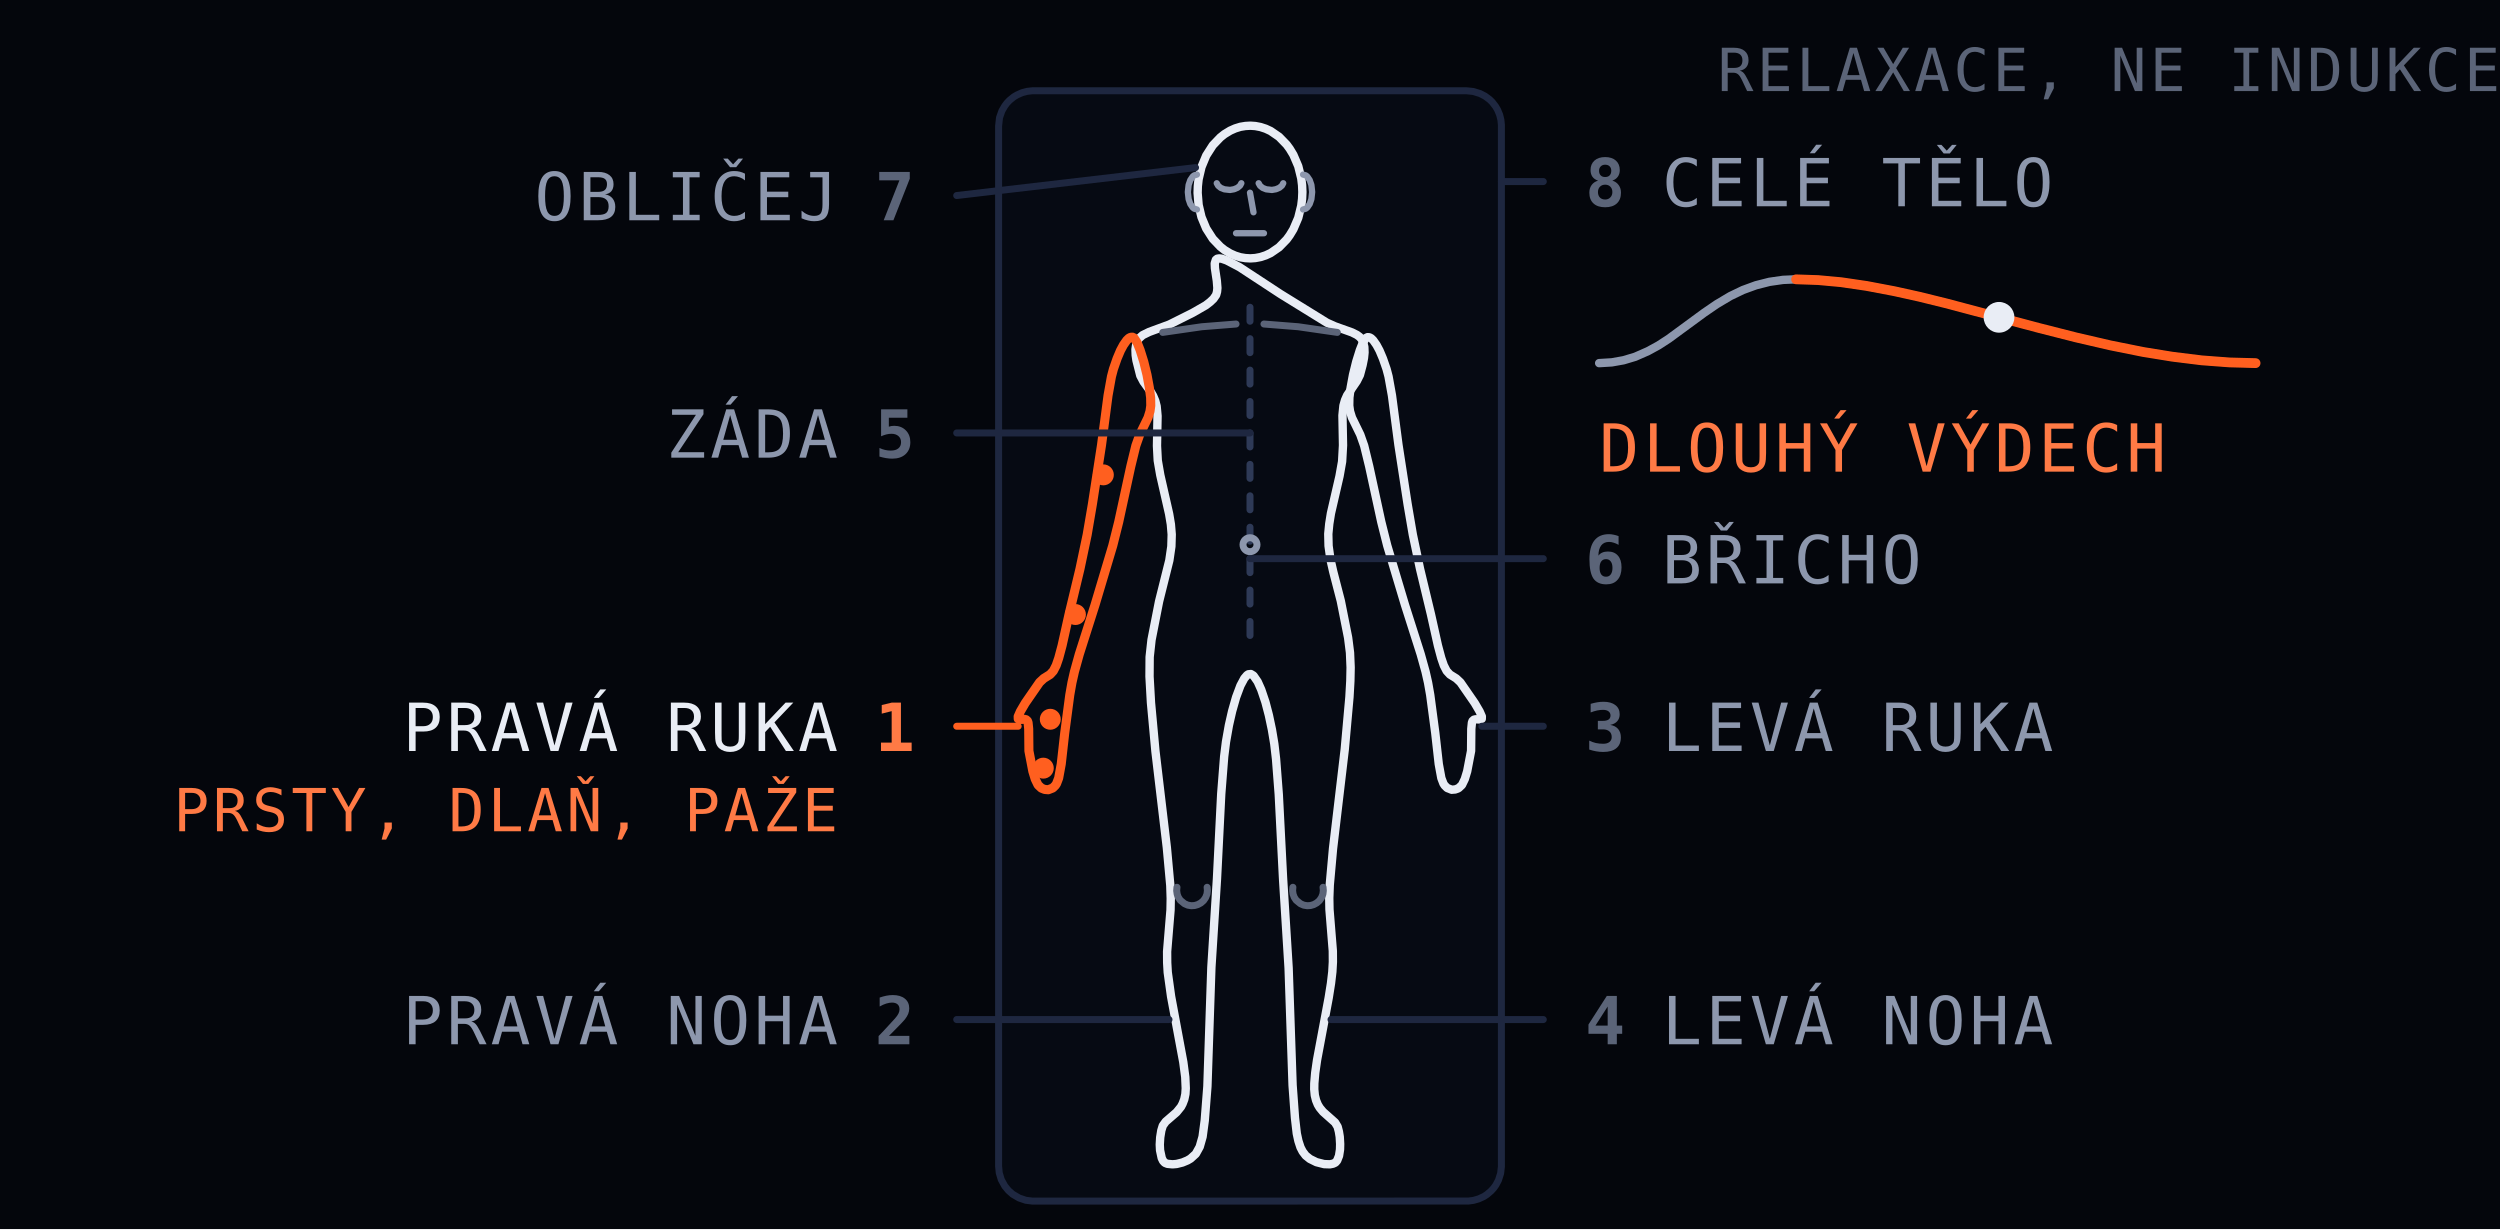
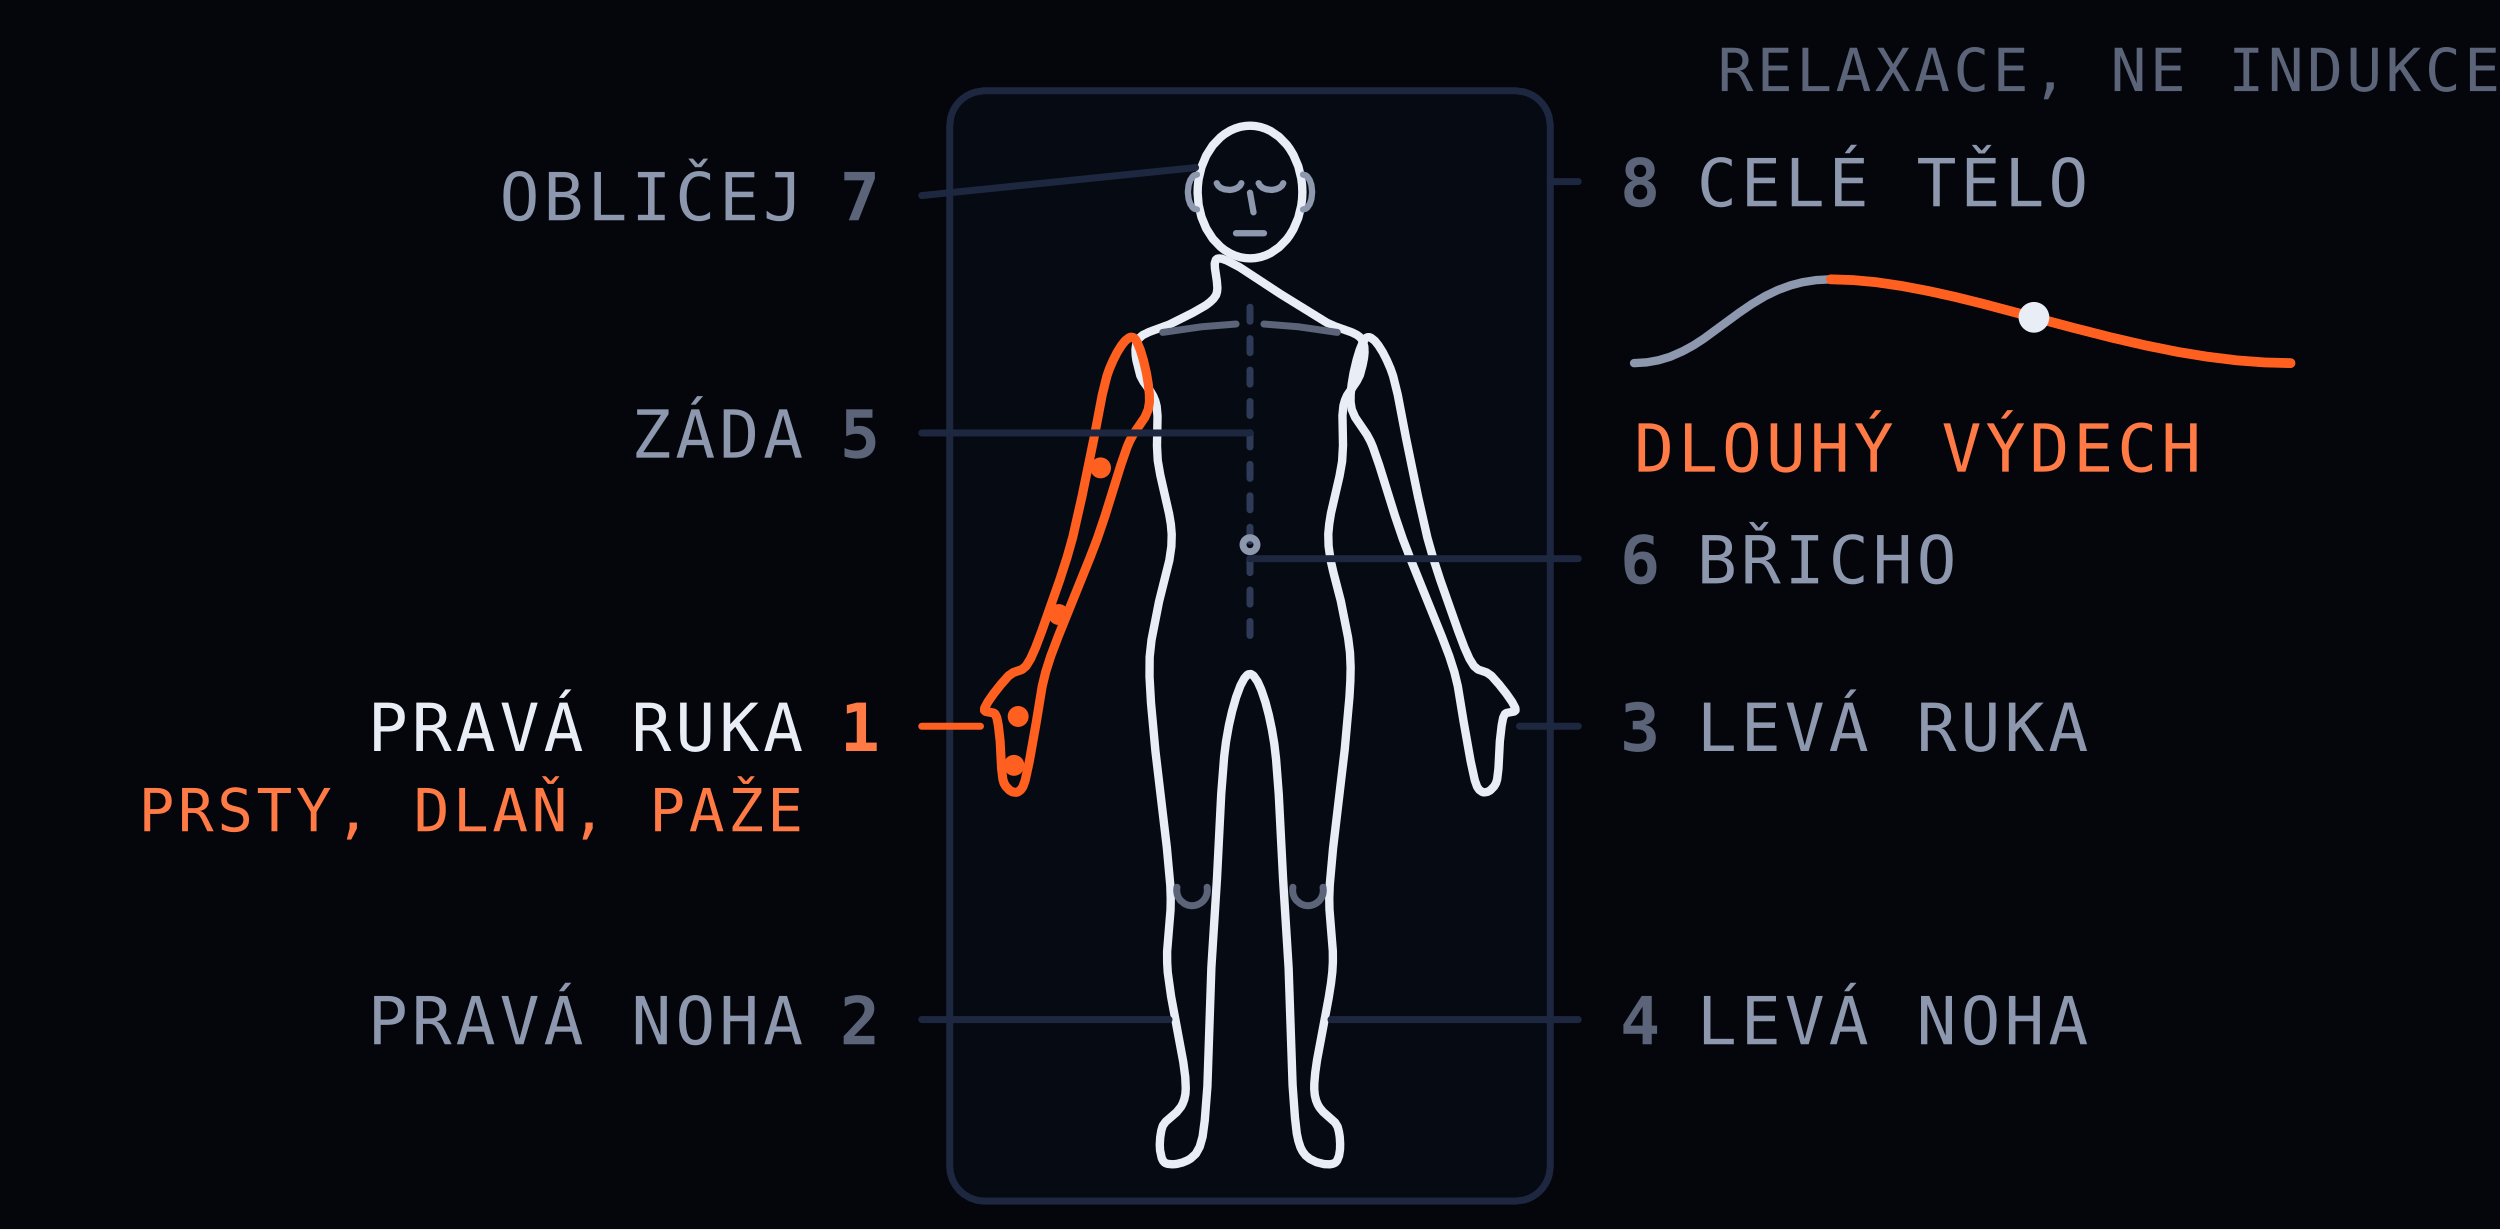
<svg xmlns="http://www.w3.org/2000/svg" width="358" height="176" viewBox="0 0 358 176" font-family="'JetBrains Mono', ui-monospace, monospace">
  <rect width="358" height="176" fill="#04060C" />
  <text x="358" y="13.04" text-anchor="end" font-size="8.5" font-weight="500" letter-spacing="0.51" fill="#5B6478">RELAXACE, NE INDUKCE</text>
-   <path d="M143 167L143 18.04L143.13 16.85L143.47 15.88L143.87 15.19L144.19 14.76L144.56 14.37L145.19 13.86L145.65 13.59L146.37 13.27L147.1 13.08L147.81 13L210.03 13L210.98 13.1L211.95 13.4L212.65 13.76L213.3 14.24L213.69 14.62L214.18 15.26L214.45 15.72L214.75 16.44L214.93 17.17L215 17.88L215 167.07L214.89 168.03L214.58 169L214.21 169.7L213.89 170.14L213.53 170.54L212.92 171.06L212.47 171.35L211.75 171.68L211.02 171.89L210.3 171.99L147.86 172L146.9 171.88L145.93 171.55L145.01 171.01L144.41 170.48L143.89 169.85L143.38 168.92L143.09 167.95L143 167Z" fill="#111A2E" fill-opacity="0.2" />
-   <path d="M143 167L143 18.04L143.13 16.85L143.47 15.88L143.87 15.19L144.19 14.76L144.56 14.37L145.19 13.86L145.65 13.59L146.37 13.27L147.1 13.08L147.81 13L210.03 13L210.98 13.1L211.95 13.4L212.65 13.76L213.3 14.24L213.69 14.62L214.18 15.26L214.45 15.72L214.75 16.44L214.93 17.17L215 17.88L215 167.07L214.89 168.03L214.58 169L214.21 169.7L213.89 170.14L213.53 170.54L212.92 171.06L212.47 171.35L211.75 171.68L211.02 171.89L210.3 171.99L147.86 172L146.9 171.88L145.93 171.55L145.01 171.01L144.41 170.48L143.89 169.85L143.38 168.92L143.09 167.95L143 167Z" fill="none" stroke="#1E2740" stroke-width="1" stroke-linecap="round" stroke-linejoin="round" />
+   <path d="M136 167L136 18.04L136.14 16.85L136.37 16.12L136.59 15.64L137.02 14.97L137.37 14.56L137.77 14.19L138.42 13.72L138.89 13.47L139.61 13.2L140.82 13L217.03 13L218.23 13.15L218.95 13.4L219.43 13.63L220.09 14.07L220.5 14.43L220.86 14.83L221.32 15.49L221.56 15.96L221.82 16.68L222 17.88L222 167.08L221.83 168.28L221.58 169L221.35 169.47L220.89 170.14L220.53 170.54L220.13 170.9L219.46 171.35L218.99 171.59L218.27 171.84L217.07 172L140.86 172L139.9 171.88L138.93 171.55L138.01 171.01L137.41 170.48L136.89 169.85L136.38 168.92L136.09 167.95L136 167Z" fill="#111A2E" fill-opacity="0.2" />
+   <path d="M136 167L136 18.04L136.14 16.85L136.37 16.12L136.59 15.64L137.02 14.97L137.37 14.56L137.77 14.19L138.42 13.72L138.89 13.47L139.61 13.2L140.82 13L217.03 13L218.23 13.15L218.95 13.4L219.43 13.63L220.09 14.07L220.5 14.43L220.86 14.83L221.32 15.49L221.56 15.96L221.82 16.68L222 17.88L222 167.08L221.83 168.28L221.58 169L221.35 169.47L220.89 170.14L220.53 170.54L220.13 170.9L219.46 171.35L218.99 171.59L218.27 171.84L217.07 172L140.86 172L139.9 171.88L138.93 171.55L138.01 171.01L137.41 170.48L136.89 169.85L136.38 168.92L136.09 167.95L136 167Z" fill="none" stroke="#1E2740" stroke-width="1" stroke-linecap="round" stroke-linejoin="round" />
  <path d="M174.6 37L174.31 37.05L174.11 37.21L173.95 37.72L173.98 38.41L174.25 40.22L174.33 41.24L174.28 41.77L174.15 42.24L173.77 42.79L173.27 43.26L172.67 43.72L170.79 44.8L167.45 46.47L164.57 47.53L163.63 47.99L163.11 48.45L162.87 48.83L162.71 49.28L162.6 50.03L162.63 50.85L162.74 51.61L163.29 53.79L163.75 54.66L164.76 56.06L165.13 56.69L165.43 57.4L165.63 58.17L165.76 59.58L165.68 63.85L165.79 65.94L166.15 68.02L167.42 73.6L167.67 75.09L167.79 76.54L167.74 78.25L167.45 80.24L165.98 86.12L164.9 91.62L164.63 94.08L164.61 96.87L164.82 100.63L165.46 107.59L167.09 121.35L167.59 126.82L167.65 128.67L167.62 130.31L167.13 136.26L167.14 137.85L167.22 139.24L167.7 142.7L169.45 152.11L169.73 154.24L169.8 155.85L169.75 156.66L169.59 157.42L169.35 158.05L169.12 158.49L168.49 159.27L166.93 160.62L166.51 161.2L166.3 161.89L166.14 162.88L166.08 163.91L166.12 164.72L166.36 165.84L166.56 166.25L166.82 166.52L167.18 166.66L167.91 166.73L168.49 166.68L169.33 166.47L170.05 166.17L170.49 165.91L171.24 165.23L171.8 164.22L172.21 162.78L172.52 160.45L172.9 155.58L173.47 138.53L174.27 125.86L174.88 113.69L175.3 108.34L175.56 106.24L175.98 103.86L176.44 101.84L177.01 99.84L177.63 98.18L178.18 97.15L178.57 96.69L178.76 96.56L179.12 96.52L179.5 96.75L180.1 97.62L180.61 98.76L181.21 100.54L181.7 102.41L182.14 104.49L182.48 106.53L182.73 108.69L183.12 113.77L183.74 125.94L184.53 138.62L185.1 155.42L185.44 160.07L185.7 162.32L185.93 163.38L186.23 164.3L186.54 164.9L186.98 165.48L187.58 165.96L188.51 166.42L189.61 166.7L190.44 166.73L190.89 166.64L191.23 166.48L191.48 166.19L191.75 165.51L191.89 164.61L191.91 163.82L191.85 162.79L191.73 162.05L191.55 161.35L191.18 160.74L189.46 159.21L188.98 158.63L188.71 158.18L188.46 157.57L188.28 156.84L188.2 155.98L188.21 155.13L188.34 153.62L188.6 151.8L190.27 142.88L190.6 140.8L190.79 139.17L190.87 137.75L190.86 136.18L190.38 130.23L190.35 128.58L190.42 126.74L190.89 121.51L192.57 107.29L193.24 99.82L193.37 97.52L193.41 95.58L193.32 93.45L193.05 91.32L192 86.04L190.92 81.87L190.53 80.16L190.25 78.17L190.21 76.46L190.35 75.01L190.59 73.51L191.82 68.18L192.19 66.09L192.32 63.76L192.24 59.49L192.38 58.09L192.6 57.31L192.91 56.61L194.29 54.59L194.74 53.7L195.12 52.28L195.32 51.27L195.4 50.48L195.37 49.68L195.19 48.97L194.98 48.56L194.68 48.23L194.3 47.95L193.6 47.6L191.17 46.73L190.01 46.21L183.36 42.1L177.49 38.25L175.66 37.29L174.97 37.05L174.6 37Z" fill="none" stroke="#E9EDF5" stroke-width="1.2" stroke-linecap="round" stroke-linejoin="round" />
-   <path d="M162.4 48.4L162.16 48.28L161.91 48.3L161.66 48.43L161.35 48.73L160.88 49.4L160.45 50.2L159.96 51.36L159.44 52.86L159.16 53.92L158.67 56.64L157.74 63.72L156.43 72.2L155.68 76.58L154.65 81.47L153.08 88L152.09 92.44L151.61 94.23L151.25 95.28L150.84 96.08L150.37 96.59L149.47 97.15L148.87 97.71L146.81 100.69L146.11 101.89L145.8 102.6L145.81 102.94L146.06 103.03L146.68 103L146.93 103.06L147.13 103.24L147.22 103.48L147.31 104.37L147.34 107.53L147.9 110.45L148.24 111.56L148.65 112.41L149.13 112.86L149.61 113.05L150.12 113.09L150.76 112.84L151.13 112.47L151.3 112.21L151.6 111.42L151.97 109.41L152.47 104.95L153.19 99.53L153.5 97.77L153.86 96.18L154.55 93.7L156.82 86.58L159.35 78.12L160.2 74.74L161.93 66.78L162.65 63.83L163.21 62.24L164.4 59.8L164.68 58.89L164.79 58.09L164.77 56.93L164.59 55.53L164.25 53.68L163.79 51.81L163.27 50.14L162.86 49.11L162.4 48.4Z" fill="none" stroke="#FF5F1F" stroke-width="1.3" stroke-linecap="round" stroke-linejoin="round" />
+   <path d="M162.4 48.4L162.17 48.29L161.92 48.28L161.66 48.38L161.12 48.81L160.6 49.46L159.99 50.43L159.41 51.57L158.88 52.79L158.51 53.84L157.85 56.5L156.65 62.78L154.93 71.15L153.61 76.96L152.8 79.82L151.77 83.01L149.2 90.32L148.3 92.71L147.58 94.33L146.93 95.38L146.34 95.88L145.11 96.3L144.42 96.78L143.34 98L142.3 99.32L141.47 100.51L141 101.4L140.98 101.73L141.17 101.89L142.29 102.1L142.5 102.25L142.75 102.79L142.96 103.87L143.22 106.13L143.42 110.05L143.61 111.61L143.78 112.16L144.04 112.61L144.58 113.17L145 113.4L145.48 113.47L145.73 113.42L146.17 113.11L146.48 112.66L146.81 111.73L147.41 108.98L148.41 103.34L149.24 98.27L149.74 96.22L150.47 93.94L151.54 91.12L156.1 79.83L157.12 77.17L158.22 73.93L160.5 66.61L161.4 64.01L161.75 63.19L162.26 62.24L163.95 59.75L164.43 58.63L164.6 57.56L164.59 56.51L164.44 55.03L164.17 53.42L163.73 51.55L163.3 50.13L162.88 49.1L162.63 48.67L162.4 48.4Z" fill="none" stroke="#FF5F1F" stroke-width="1.3" stroke-linecap="round" stroke-linejoin="round" />
  <path d="M177 46.4L172.09 46.79L166.5 47.6" fill="none" stroke="#5B6478" stroke-width="1" stroke-linecap="round" stroke-linejoin="round" />
  <path d="M172.86 127.06L172.9 127.53L172.84 128.03L172.65 128.52L172.35 128.96L171.96 129.3L171.52 129.54L171.07 129.67L170.6 129.7L170.1 129.62L169.62 129.41L169.01 128.91L168.73 128.48L168.57 128.04L168.5 127.55L168.54 127.06" fill="none" stroke="#5B6478" stroke-width="1" stroke-linecap="round" stroke-linejoin="round" />
-   <path d="M195.6 48.4L195.84 48.28L196.09 48.3L196.34 48.43L196.65 48.73L197.12 49.4L197.55 50.2L198.04 51.36L198.56 52.86L198.84 53.92L199.33 56.64L200.26 63.72L201.57 72.2L202.32 76.58L203.35 81.47L204.92 88L205.91 92.44L206.39 94.23L206.75 95.28L207.16 96.08L207.63 96.59L208.53 97.15L209.13 97.71L211.19 100.69L211.89 101.89L212.2 102.6L212.19 102.94L211.94 103.03L211.32 103L211.07 103.06L210.87 103.24L210.78 103.48L210.69 104.37L210.66 107.53L210.1 110.45L209.76 111.56L209.35 112.41L208.87 112.86L208.39 113.05L207.88 113.09L207.24 112.84L206.87 112.47L206.7 112.21L206.4 111.42L206.03 109.41L205.53 104.95L204.81 99.53L204.5 97.77L204.14 96.18L203.45 93.7L201.18 86.58L198.65 78.12L197.8 74.74L196.07 66.78L195.35 63.83L194.79 62.24L193.6 59.8L193.32 58.89L193.21 58.09L193.23 56.93L193.41 55.53L193.75 53.68L194.21 51.81L194.73 50.14L195.14 49.11L195.6 48.4Z" fill="none" stroke="#E9EDF5" stroke-width="1.2" stroke-linecap="round" stroke-linejoin="round" />
+   <path d="M195.6 48.4L195.83 48.29L196.08 48.28L196.34 48.38L196.88 48.81L197.4 49.46L198.01 50.43L198.59 51.57L199.12 52.79L199.49 53.84L200.15 56.5L201.35 62.78L203.07 71.15L204.39 76.96L205.2 79.82L206.23 83.01L208.8 90.32L209.7 92.71L210.42 94.33L211.07 95.38L211.66 95.88L212.89 96.3L213.58 96.78L214.66 98L215.7 99.32L216.53 100.51L217 101.4L217.02 101.73L216.83 101.89L215.71 102.1L215.5 102.25L215.25 102.79L215.04 103.87L214.78 106.13L214.58 110.05L214.39 111.61L214.22 112.16L213.96 112.61L213.42 113.17L213 113.4L212.52 113.47L212.27 113.42L211.83 113.11L211.52 112.66L211.19 111.73L210.59 108.98L209.59 103.34L208.76 98.27L208.26 96.22L207.53 93.94L206.46 91.12L201.9 79.83L200.88 77.17L199.78 73.93L197.5 66.61L196.6 64.01L196.25 63.19L195.74 62.24L194.05 59.75L193.57 58.63L193.4 57.56L193.41 56.51L193.56 55.03L193.83 53.42L194.27 51.55L194.7 50.13L195.12 49.1L195.37 48.67L195.6 48.4Z" fill="none" stroke="#E9EDF5" stroke-width="1.2" stroke-linecap="round" stroke-linejoin="round" />
  <path d="M181 46.4L185.91 46.79L191.5 47.6" fill="none" stroke="#5B6478" stroke-width="1" stroke-linecap="round" stroke-linejoin="round" />
  <path d="M189.46 127.06L189.5 127.53L189.44 128.03L189.25 128.52L188.95 128.96L188.56 129.3L188.12 129.54L187.67 129.67L187.2 129.7L186.7 129.62L186.22 129.41L185.61 128.91L185.33 128.48L185.17 128.04L185.1 127.55L185.14 127.06" fill="none" stroke="#5B6478" stroke-width="1" stroke-linecap="round" stroke-linejoin="round" />
  <path d="M186.5 27.5L186.46 28.47L186.34 29.46L185.91 31.2L185.21 32.83L184.69 33.69L184.25 34.29L183.16 35.41L181.95 36.24L181.24 36.57L180.5 36.81L179.77 36.95L179.06 37L178.35 36.96L177.62 36.84L176.88 36.61L176.16 36.29L175.34 35.79L174.75 35.32L173.67 34.19L172.73 32.72L172.05 31.08L171.64 29.34L171.5 27.62L171.53 26.66L171.64 25.66L172.05 23.92L172.73 22.28L173.67 20.81L174.75 19.68L175.34 19.21L176.16 18.71L176.88 18.39L177.62 18.16L178.35 18.04L179.06 18L179.77 18.05L180.5 18.19L181.24 18.43L181.95 18.76L183.16 19.59L184.25 20.71L184.69 21.31L185.21 22.17L185.91 23.8L186.34 25.54L186.46 26.53L186.5 27.5Z" fill="none" stroke="#E9EDF5" stroke-width="1.2" stroke-linecap="round" stroke-linejoin="round" />
  <path d="M177.76 26.24L177.58 26.58L177.21 26.89L176.71 27.1L176.14 27.2L175.33 27.11L174.82 26.91L174.44 26.6L174.24 26.24" fill="none" stroke="#8D97AD" stroke-width="0.9" stroke-linecap="round" stroke-linejoin="round" />
  <path d="M171.4 30L171 29.88L170.79 29.71L170.45 29.21L170.21 28.51L170.1 27.5L170.21 26.49L170.45 25.79L170.79 25.29L170.99 25.12L171.4 25" fill="none" stroke="#8D97AD" stroke-width="0.9" stroke-linecap="round" stroke-linejoin="round" />
  <path d="M183.76 26.24L183.58 26.58L183.21 26.89L182.71 27.1L182.14 27.2L181.33 27.11L180.82 26.91L180.44 26.6L180.24 26.24" fill="none" stroke="#8D97AD" stroke-width="0.9" stroke-linecap="round" stroke-linejoin="round" />
  <path d="M186.6 25L187.01 25.12L187.21 25.29L187.55 25.79L187.79 26.49L187.9 27.5L187.79 28.51L187.55 29.21L187.21 29.71L187 29.88L186.6 30" fill="none" stroke="#8D97AD" stroke-width="0.9" stroke-linecap="round" stroke-linejoin="round" />
  <line x1="179" y1="27.6" x2="179.5" y2="30.4" fill="none" stroke="#8D97AD" stroke-width="0.9" stroke-linecap="round" stroke-linejoin="round" />
  <line x1="177" y1="33.4" x2="181" y2="33.4" fill="none" stroke="#8D97AD" stroke-width="0.9" stroke-linecap="round" stroke-linejoin="round" />
  <path d="M179 44L179 46" fill="none" stroke="#2E3A57" stroke-width="1" stroke-linecap="round" stroke-linejoin="round" />
  <path d="M179 48.5L179 50.5" fill="none" stroke="#2E3A57" stroke-width="1" stroke-linecap="round" stroke-linejoin="round" />
  <path d="M179 53L179 55" fill="none" stroke="#2E3A57" stroke-width="1" stroke-linecap="round" stroke-linejoin="round" />
  <path d="M179 57.5L179 59.5" fill="none" stroke="#2E3A57" stroke-width="1" stroke-linecap="round" stroke-linejoin="round" />
  <path d="M179 62L179 64" fill="none" stroke="#2E3A57" stroke-width="1" stroke-linecap="round" stroke-linejoin="round" />
  <path d="M179 66.5L179 68.5" fill="none" stroke="#2E3A57" stroke-width="1" stroke-linecap="round" stroke-linejoin="round" />
  <path d="M179 71L179 73" fill="none" stroke="#2E3A57" stroke-width="1" stroke-linecap="round" stroke-linejoin="round" />
  <path d="M179 75.5L179 77.5" fill="none" stroke="#2E3A57" stroke-width="1" stroke-linecap="round" stroke-linejoin="round" />
  <path d="M179 80L179 82" fill="none" stroke="#2E3A57" stroke-width="1" stroke-linecap="round" stroke-linejoin="round" />
  <path d="M179 84.5L179 86.5" fill="none" stroke="#2E3A57" stroke-width="1" stroke-linecap="round" stroke-linejoin="round" />
  <path d="M179 89L179 91" fill="none" stroke="#2E3A57" stroke-width="1" stroke-linecap="round" stroke-linejoin="round" />
  <circle cx="179" cy="78" r="1" fill="none" stroke="#8D97AD" stroke-width="1" stroke-linecap="round" stroke-linejoin="round" />
-   <circle cx="149.4" cy="110" r="1.5" fill="#FF5F1F" />
-   <circle cx="150.4" cy="103" r="1.5" fill="#FF5F1F" />
-   <circle cx="154" cy="88" r="1.5" fill="#FF5F1F" />
-   <circle cx="158" cy="68" r="1.5" fill="#FF5F1F" />
-   <line x1="137" y1="28" x2="171.2" y2="24" fill="none" stroke="#1E2740" stroke-width="1" stroke-linecap="round" stroke-linejoin="round" />
-   <text x="131" y="31.54" text-anchor="end" font-size="9.5" font-weight="600" letter-spacing="0.57" fill="#5B6478">7</text>
-   <text x="120" y="31.54" text-anchor="end" font-size="9.5" font-weight="500" letter-spacing="0.57" fill="#8D97AD">OBLIČEJ</text>
-   <line x1="137" y1="62" x2="179" y2="62" fill="none" stroke="#1E2740" stroke-width="1" stroke-linecap="round" stroke-linejoin="round" />
-   <text x="131" y="65.54" text-anchor="end" font-size="9.5" font-weight="600" letter-spacing="0.57" fill="#5B6478">5</text>
-   <text x="120" y="65.54" text-anchor="end" font-size="9.5" font-weight="500" letter-spacing="0.57" fill="#8D97AD">ZÁDA</text>
-   <line x1="137" y1="104" x2="145.8" y2="104" fill="none" stroke="#FF5F1F" stroke-width="1" stroke-linecap="round" stroke-linejoin="round" />
-   <text x="131" y="107.54" text-anchor="end" font-size="9.5" font-weight="600" letter-spacing="0.57" fill="#FF7A45">1</text>
-   <text x="120" y="107.54" text-anchor="end" font-size="9.5" font-weight="500" letter-spacing="0.57" fill="#E9EDF5">PRAVÁ RUKA</text>
-   <text x="120" y="119.04" text-anchor="end" font-size="8.5" font-weight="500" letter-spacing="0.51" fill="#FF7A45">PRSTY, DLAŇ, PAŽE</text>
-   <line x1="137" y1="146" x2="167.4" y2="146" fill="none" stroke="#1E2740" stroke-width="1" stroke-linecap="round" stroke-linejoin="round" />
-   <text x="131" y="149.54" text-anchor="end" font-size="9.5" font-weight="600" letter-spacing="0.57" fill="#5B6478">2</text>
-   <text x="120" y="149.54" text-anchor="end" font-size="9.5" font-weight="500" letter-spacing="0.57" fill="#8D97AD">PRAVÁ NOHA</text>
-   <line x1="221" y1="26" x2="215" y2="26" fill="none" stroke="#1E2740" stroke-width="1" stroke-linecap="round" stroke-linejoin="round" />
-   <text x="227" y="29.54" text-anchor="start" font-size="9.5" font-weight="600" letter-spacing="0.57" fill="#5B6478">8</text>
-   <text x="238" y="29.54" text-anchor="start" font-size="9.5" font-weight="500" letter-spacing="0.57" fill="#8D97AD">CELÉ TĚLO</text>
-   <line x1="221" y1="80" x2="179" y2="80" fill="none" stroke="#1E2740" stroke-width="1" stroke-linecap="round" stroke-linejoin="round" />
-   <text x="227" y="83.54" text-anchor="start" font-size="9.5" font-weight="600" letter-spacing="0.57" fill="#5B6478">6</text>
-   <text x="238" y="83.54" text-anchor="start" font-size="9.5" font-weight="500" letter-spacing="0.57" fill="#8D97AD">BŘICHO</text>
-   <line x1="221" y1="104" x2="212.2" y2="104" fill="none" stroke="#1E2740" stroke-width="1" stroke-linecap="round" stroke-linejoin="round" />
-   <text x="227" y="107.54" text-anchor="start" font-size="9.5" font-weight="600" letter-spacing="0.57" fill="#5B6478">3</text>
-   <text x="238" y="107.54" text-anchor="start" font-size="9.5" font-weight="500" letter-spacing="0.57" fill="#8D97AD">LEVÁ RUKA</text>
-   <line x1="221" y1="146" x2="190.6" y2="146" fill="none" stroke="#1E2740" stroke-width="1" stroke-linecap="round" stroke-linejoin="round" />
-   <text x="227" y="149.54" text-anchor="start" font-size="9.5" font-weight="600" letter-spacing="0.57" fill="#5B6478">4</text>
-   <text x="238" y="149.54" text-anchor="start" font-size="9.5" font-weight="500" letter-spacing="0.57" fill="#8D97AD">LEVÁ NOHA</text>
-   <path d="M229 52L230.81 51.89L232.49 51.59L234.16 51.09L235.98 50.29L237.5 49.46L238.95 48.52L243.99 44.82L245.83 43.56L247.78 42.4L249.59 41.53L251.45 40.85L253.38 40.36L255.32 40.08L257.15 40L260.34 40.1L263.6 40.41L267.28 40.94L271.23 41.69L274.81 42.48L278.62 43.42L292.01 46.98L297.32 48.33L302.21 49.46L306.88 50.39L311.07 51.08L315.28 51.6L319.26 51.9L323 52" fill="none" stroke="#8D97AD" stroke-width="1.2" stroke-linecap="round" stroke-linejoin="round" />
-   <path d="M257.2 40L260.38 40.11L263.65 40.41L267.32 40.95L271.27 41.7L274.84 42.49L278.65 43.43L292.03 46.98L297.34 48.33L302.22 49.46L306.89 50.4L311.08 51.08L315.28 51.6L319.26 51.9L323 52" fill="none" stroke="#FF5F1F" stroke-width="1.4" stroke-linecap="round" stroke-linejoin="round" />
-   <circle cx="286.26" cy="45.44" r="2.2" fill="#E9EDF5" />
-   <text x="229" y="67.54" text-anchor="start" font-size="9.5" font-weight="500" letter-spacing="0.57" fill="#FF7A45">DLOUHÝ VÝDECH</text>
+   <circle cx="145.2" cy="109.6" r="1.5" fill="#FF5F1F" />
+   <circle cx="145.8" cy="102.6" r="1.5" fill="#FF5F1F" />
+   <circle cx="151.6" cy="88" r="1.5" fill="#FF5F1F" />
+   <circle cx="157.6" cy="67" r="1.5" fill="#FF5F1F" />
+   <line x1="132" y1="28" x2="171.2" y2="24" fill="none" stroke="#1E2740" stroke-width="1" stroke-linecap="round" stroke-linejoin="round" />
+   <text x="126" y="31.54" text-anchor="end" font-size="9.5" font-weight="600" letter-spacing="0.57" fill="#5B6478">7</text>
+   <text x="115" y="31.54" text-anchor="end" font-size="9.5" font-weight="500" letter-spacing="0.57" fill="#8D97AD">OBLIČEJ</text>
+   <line x1="132" y1="62" x2="179" y2="62" fill="none" stroke="#1E2740" stroke-width="1" stroke-linecap="round" stroke-linejoin="round" />
+   <text x="126" y="65.54" text-anchor="end" font-size="9.5" font-weight="600" letter-spacing="0.57" fill="#5B6478">5</text>
+   <text x="115" y="65.54" text-anchor="end" font-size="9.5" font-weight="500" letter-spacing="0.57" fill="#8D97AD">ZÁDA</text>
+   <line x1="132" y1="104" x2="140.4" y2="104" fill="none" stroke="#FF5F1F" stroke-width="1" stroke-linecap="round" stroke-linejoin="round" />
+   <text x="126" y="107.54" text-anchor="end" font-size="9.5" font-weight="600" letter-spacing="0.57" fill="#FF7A45">1</text>
+   <text x="115" y="107.54" text-anchor="end" font-size="9.5" font-weight="500" letter-spacing="0.57" fill="#E9EDF5">PRAVÁ RUKA</text>
+   <text x="115" y="119.04" text-anchor="end" font-size="8.5" font-weight="500" letter-spacing="0.51" fill="#FF7A45">PRSTY, DLAŇ, PAŽE</text>
+   <line x1="132" y1="146" x2="167.4" y2="146" fill="none" stroke="#1E2740" stroke-width="1" stroke-linecap="round" stroke-linejoin="round" />
+   <text x="126" y="149.54" text-anchor="end" font-size="9.5" font-weight="600" letter-spacing="0.57" fill="#5B6478">2</text>
+   <text x="115" y="149.54" text-anchor="end" font-size="9.5" font-weight="500" letter-spacing="0.57" fill="#8D97AD">PRAVÁ NOHA</text>
+   <line x1="226" y1="26" x2="222" y2="26" fill="none" stroke="#1E2740" stroke-width="1" stroke-linecap="round" stroke-linejoin="round" />
+   <text x="232" y="29.54" text-anchor="start" font-size="9.5" font-weight="600" letter-spacing="0.57" fill="#5B6478">8</text>
+   <text x="243" y="29.54" text-anchor="start" font-size="9.5" font-weight="500" letter-spacing="0.57" fill="#8D97AD">CELÉ TĚLO</text>
+   <line x1="226" y1="80" x2="179" y2="80" fill="none" stroke="#1E2740" stroke-width="1" stroke-linecap="round" stroke-linejoin="round" />
+   <text x="232" y="83.54" text-anchor="start" font-size="9.5" font-weight="600" letter-spacing="0.57" fill="#5B6478">6</text>
+   <text x="243" y="83.54" text-anchor="start" font-size="9.5" font-weight="500" letter-spacing="0.57" fill="#8D97AD">BŘICHO</text>
+   <line x1="226" y1="104" x2="217.6" y2="104" fill="none" stroke="#1E2740" stroke-width="1" stroke-linecap="round" stroke-linejoin="round" />
+   <text x="232" y="107.54" text-anchor="start" font-size="9.5" font-weight="600" letter-spacing="0.57" fill="#5B6478">3</text>
+   <text x="243" y="107.54" text-anchor="start" font-size="9.5" font-weight="500" letter-spacing="0.57" fill="#8D97AD">LEVÁ RUKA</text>
+   <line x1="226" y1="146" x2="190.6" y2="146" fill="none" stroke="#1E2740" stroke-width="1" stroke-linecap="round" stroke-linejoin="round" />
+   <text x="232" y="149.54" text-anchor="start" font-size="9.5" font-weight="600" letter-spacing="0.57" fill="#5B6478">4</text>
+   <text x="243" y="149.54" text-anchor="start" font-size="9.5" font-weight="500" letter-spacing="0.57" fill="#8D97AD">LEVÁ NOHA</text>
+   <path d="M234 52L235.81 51.89L237.49 51.59L239.16 51.09L240.98 50.29L242.5 49.46L243.95 48.52L248.99 44.82L250.83 43.56L252.78 42.4L254.59 41.53L256.45 40.85L258.15 40.41L260.07 40.11L262.15 40L265.34 40.1L268.6 40.41L272.28 40.94L276.23 41.69L279.81 42.48L283.62 43.42L297.01 46.98L302.32 48.33L307.21 49.46L311.88 50.39L316.07 51.08L320.28 51.6L324.26 51.9L328 52" fill="none" stroke="#8D97AD" stroke-width="1.2" stroke-linecap="round" stroke-linejoin="round" />
+   <path d="M262.2 40L265.38 40.11L268.65 40.41L272.32 40.95L276.27 41.7L279.84 42.49L283.65 43.43L297.03 46.98L302.34 48.33L307.22 49.46L311.89 50.4L316.08 51.08L320.28 51.6L324.26 51.9L328 52" fill="none" stroke="#FF5F1F" stroke-width="1.4" stroke-linecap="round" stroke-linejoin="round" />
+   <circle cx="291.26" cy="45.44" r="2.2" fill="#E9EDF5" />
+   <text x="234" y="67.54" text-anchor="start" font-size="9.5" font-weight="500" letter-spacing="0.57" fill="#FF7A45">DLOUHÝ VÝDECH</text>
</svg>
